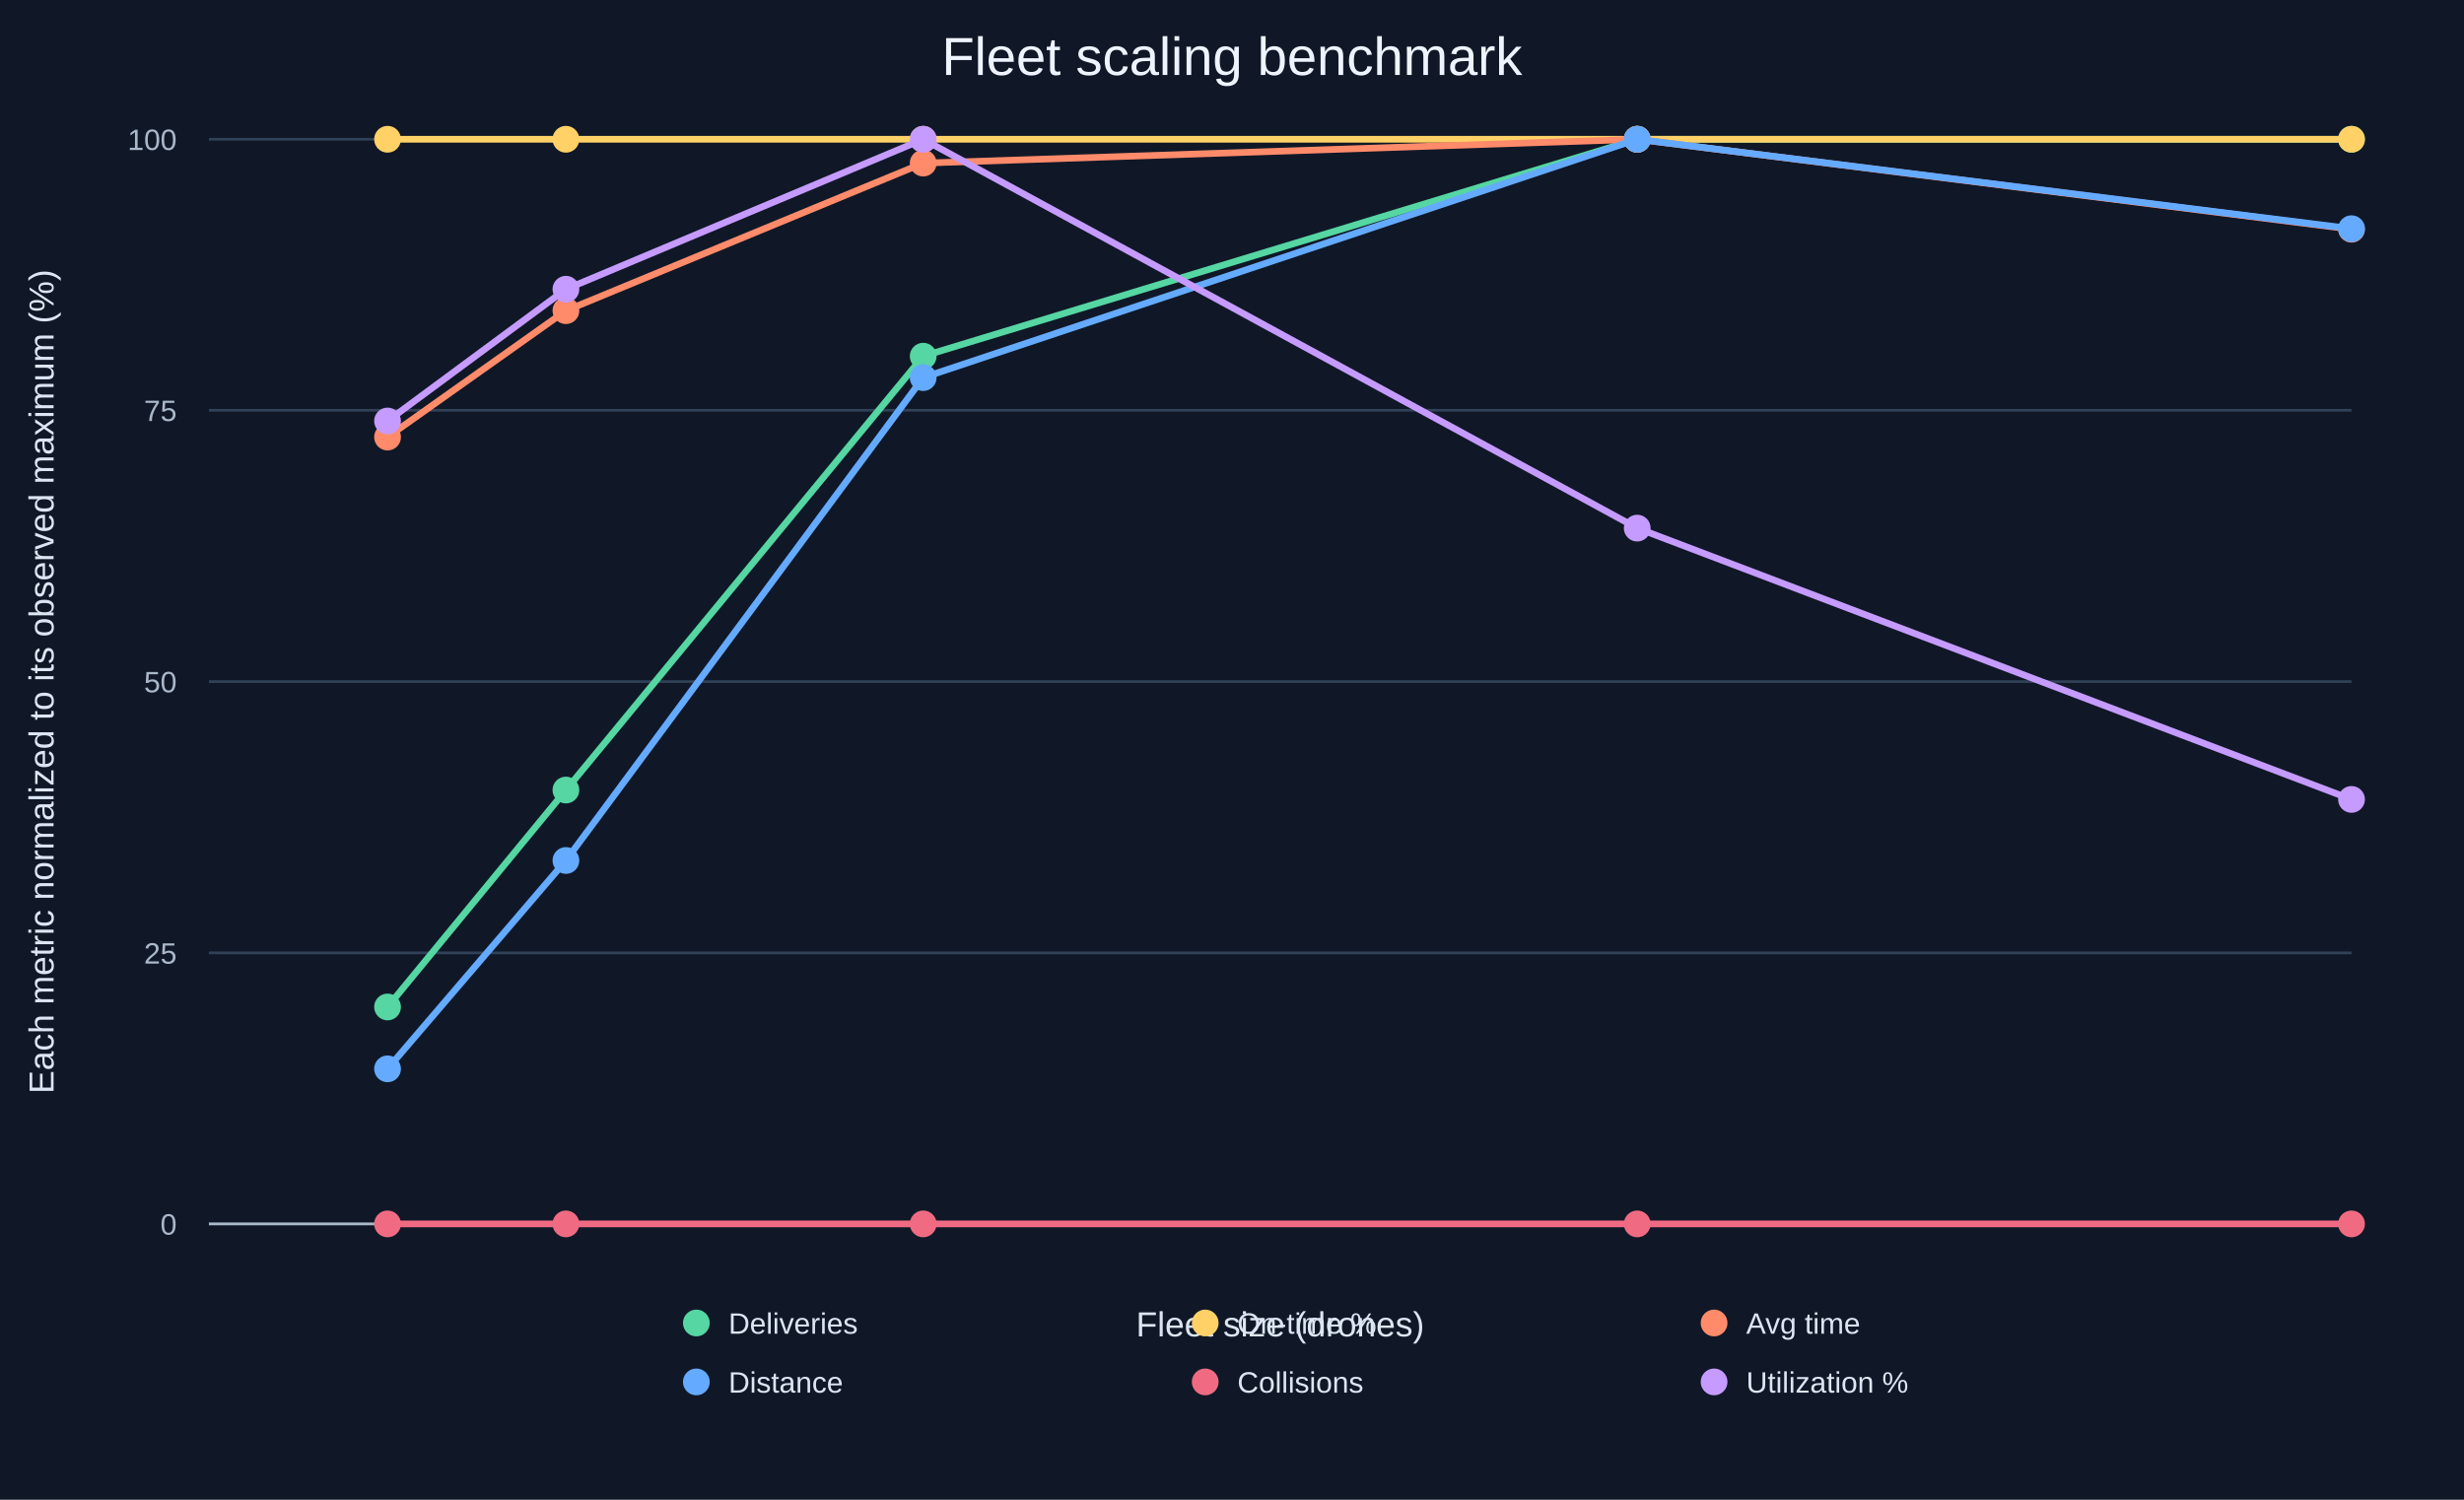
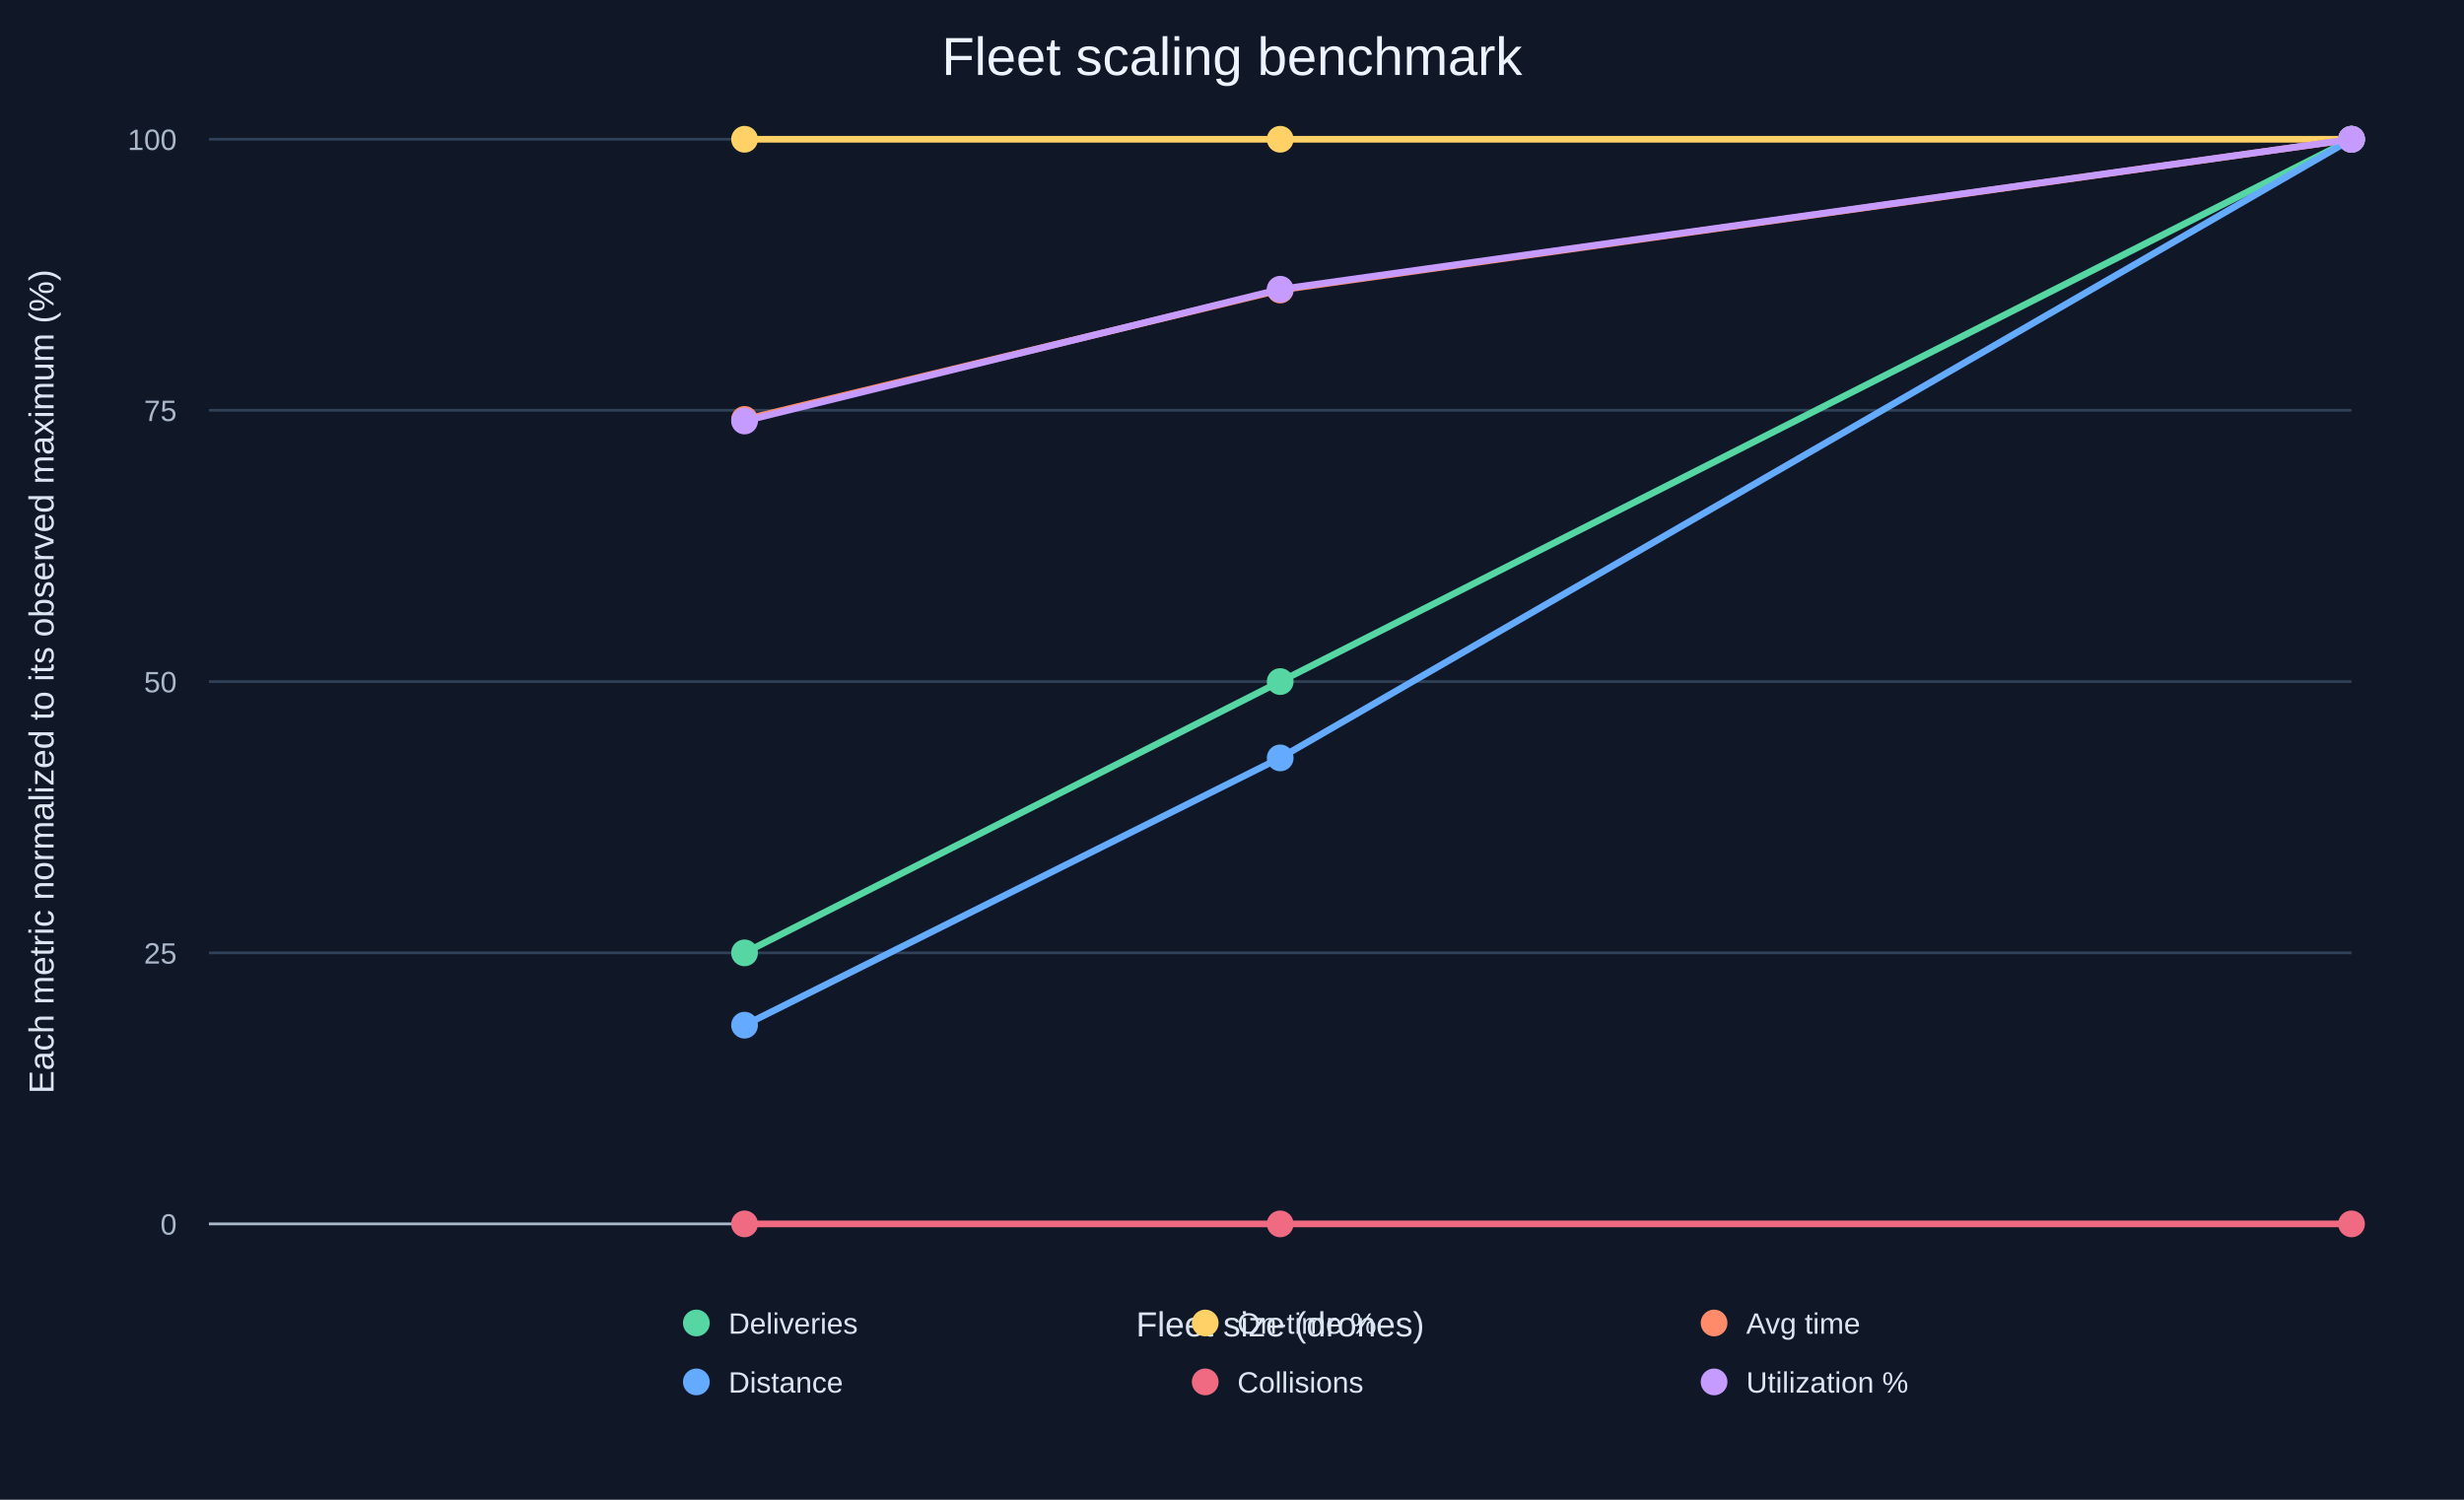
<svg xmlns="http://www.w3.org/2000/svg" width="920" height="560" viewBox="0 0 920 560">
  <rect width="100%" height="100%" fill="#101827" />
  <text x="460" y="28" text-anchor="middle" fill="#eef4ff" font-family="Arial" font-size="20">Fleet scaling benchmark</text>
  <line x1="78" y1="52.0" x2="878" y2="52.0" stroke="#304158" />
  <text x="66" y="56.0" text-anchor="end" fill="#aab8ca" font-family="Arial" font-size="11">100</text>
  <line x1="78" y1="153.2" x2="878" y2="153.2" stroke="#304158" />
  <text x="66" y="157.2" text-anchor="end" fill="#aab8ca" font-family="Arial" font-size="11">75</text>
  <line x1="78" y1="254.5" x2="878" y2="254.5" stroke="#304158" />
  <text x="66" y="258.5" text-anchor="end" fill="#aab8ca" font-family="Arial" font-size="11">50</text>
  <line x1="78" y1="355.8" x2="878" y2="355.8" stroke="#304158" />
  <text x="66" y="359.8" text-anchor="end" fill="#aab8ca" font-family="Arial" font-size="11">25</text>
  <line x1="78" y1="457.0" x2="878" y2="457.0" stroke="#304158" />
  <text x="66" y="461.0" text-anchor="end" fill="#aab8ca" font-family="Arial" font-size="11">0</text>
  <line x1="78" y1="457" x2="878" y2="457" stroke="#aab8ca" />
  <text x="478.0" y="499" text-anchor="middle" fill="#dce6f3" font-family="Arial" font-size="13">Fleet size (drones)</text>
  <text transform="translate(20 254.5) rotate(-90)" text-anchor="middle" fill="#dce6f3" font-family="Arial" font-size="13">Each metric normalized to its observed maximum (%)</text>
-   <polyline fill="none" stroke="#55d6a2" stroke-width="2.5" points="144.7,376.0 211.3,295.0 344.7,133.0 611.3,52.0 878.0,52.0" />
-   <circle cx="144.7" cy="376.0" r="5" fill="#55d6a2" />
-   <circle cx="211.3" cy="295.0" r="5" fill="#55d6a2" />
-   <circle cx="344.7" cy="133.0" r="5" fill="#55d6a2" />
-   <circle cx="611.3" cy="52.0" r="5" fill="#55d6a2" />
+   <polyline fill="none" stroke="#55d6a2" stroke-width="2.5" points="278.0,355.8 478.0,254.5 878.0,52.0" />
+   <circle cx="278.0" cy="355.8" r="5" fill="#55d6a2" />
+   <circle cx="478.0" cy="254.5" r="5" fill="#55d6a2" />
  <circle cx="878.0" cy="52.0" r="5" fill="#55d6a2" />
-   <polyline fill="none" stroke="#ffd166" stroke-width="2.5" points="144.7,52.0 211.3,52.0 344.7,52.0 611.3,52.0 878.0,52.0" />
-   <circle cx="144.7" cy="52.0" r="5" fill="#ffd166" />
-   <circle cx="211.3" cy="52.0" r="5" fill="#ffd166" />
-   <circle cx="344.7" cy="52.0" r="5" fill="#ffd166" />
-   <circle cx="611.3" cy="52.0" r="5" fill="#ffd166" />
+   <polyline fill="none" stroke="#ffd166" stroke-width="2.5" points="278.0,52.0 478.0,52.0 878.0,52.0" />
+   <circle cx="278.0" cy="52.0" r="5" fill="#ffd166" />
+   <circle cx="478.0" cy="52.0" r="5" fill="#ffd166" />
  <circle cx="878.0" cy="52.0" r="5" fill="#ffd166" />
-   <polyline fill="none" stroke="#ff8b6b" stroke-width="2.5" points="144.7,163.2 211.3,116.0 344.7,60.9 611.3,52.0 878.0,85.6" />
-   <circle cx="144.7" cy="163.2" r="5" fill="#ff8b6b" />
-   <circle cx="211.3" cy="116.0" r="5" fill="#ff8b6b" />
-   <circle cx="344.7" cy="60.9" r="5" fill="#ff8b6b" />
-   <circle cx="611.3" cy="52.0" r="5" fill="#ff8b6b" />
-   <circle cx="878.0" cy="85.6" r="5" fill="#ff8b6b" />
-   <polyline fill="none" stroke="#64aaff" stroke-width="2.5" points="144.7,399.1 211.3,321.3 344.7,141.0 611.3,52.0 878.0,85.4" />
-   <circle cx="144.7" cy="399.1" r="5" fill="#64aaff" />
-   <circle cx="211.3" cy="321.3" r="5" fill="#64aaff" />
-   <circle cx="344.7" cy="141.0" r="5" fill="#64aaff" />
-   <circle cx="611.3" cy="52.0" r="5" fill="#64aaff" />
-   <circle cx="878.0" cy="85.4" r="5" fill="#64aaff" />
-   <polyline fill="none" stroke="#f06b82" stroke-width="2.5" points="144.7,457.0 211.3,457.0 344.7,457.0 611.3,457.0 878.0,457.0" />
-   <circle cx="144.7" cy="457.0" r="5" fill="#f06b82" />
-   <circle cx="211.3" cy="457.0" r="5" fill="#f06b82" />
-   <circle cx="344.7" cy="457.0" r="5" fill="#f06b82" />
-   <circle cx="611.3" cy="457.0" r="5" fill="#f06b82" />
+   <polyline fill="none" stroke="#ff8b6b" stroke-width="2.5" points="278.0,156.6 478.0,108.3 878.0,52.0" />
+   <circle cx="278.0" cy="156.6" r="5" fill="#ff8b6b" />
+   <circle cx="478.0" cy="108.3" r="5" fill="#ff8b6b" />
+   <circle cx="878.0" cy="52.0" r="5" fill="#ff8b6b" />
+   <polyline fill="none" stroke="#64aaff" stroke-width="2.5" points="278.0,382.8 478.0,283.0 878.0,52.0" />
+   <circle cx="278.0" cy="382.8" r="5" fill="#64aaff" />
+   <circle cx="478.0" cy="283.0" r="5" fill="#64aaff" />
+   <circle cx="878.0" cy="52.0" r="5" fill="#64aaff" />
+   <polyline fill="none" stroke="#f06b82" stroke-width="2.5" points="278.0,457.0 478.0,457.0 878.0,457.0" />
+   <circle cx="278.0" cy="457.0" r="5" fill="#f06b82" />
+   <circle cx="478.0" cy="457.0" r="5" fill="#f06b82" />
  <circle cx="878.0" cy="457.0" r="5" fill="#f06b82" />
-   <polyline fill="none" stroke="#c59bff" stroke-width="2.5" points="144.7,157.2 211.3,108.0 344.7,52.0 611.3,197.2 878.0,298.5" />
-   <circle cx="144.7" cy="157.2" r="5" fill="#c59bff" />
-   <circle cx="211.3" cy="108.0" r="5" fill="#c59bff" />
-   <circle cx="344.7" cy="52.0" r="5" fill="#c59bff" />
-   <circle cx="611.3" cy="197.2" r="5" fill="#c59bff" />
-   <circle cx="878.0" cy="298.5" r="5" fill="#c59bff" />
+   <polyline fill="none" stroke="#c59bff" stroke-width="2.5" points="278.0,157.2 478.0,108.0 878.0,52.0" />
+   <circle cx="278.0" cy="157.2" r="5" fill="#c59bff" />
+   <circle cx="478.0" cy="108.0" r="5" fill="#c59bff" />
+   <circle cx="878.0" cy="52.0" r="5" fill="#c59bff" />
  <circle cx="260" cy="494" r="5" fill="#55d6a2" />
  <text x="272" y="498" fill="#dce6f3" font-family="Arial" font-size="11">Deliveries</text>
  <circle cx="450" cy="494" r="5" fill="#ffd166" />
  <text x="462" y="498" fill="#dce6f3" font-family="Arial" font-size="11">On-time %</text>
  <circle cx="640" cy="494" r="5" fill="#ff8b6b" />
  <text x="652" y="498" fill="#dce6f3" font-family="Arial" font-size="11">Avg time</text>
  <circle cx="260" cy="516" r="5" fill="#64aaff" />
  <text x="272" y="520" fill="#dce6f3" font-family="Arial" font-size="11">Distance</text>
  <circle cx="450" cy="516" r="5" fill="#f06b82" />
  <text x="462" y="520" fill="#dce6f3" font-family="Arial" font-size="11">Collisions</text>
  <circle cx="640" cy="516" r="5" fill="#c59bff" />
  <text x="652" y="520" fill="#dce6f3" font-family="Arial" font-size="11">Utilization %</text>
</svg>
